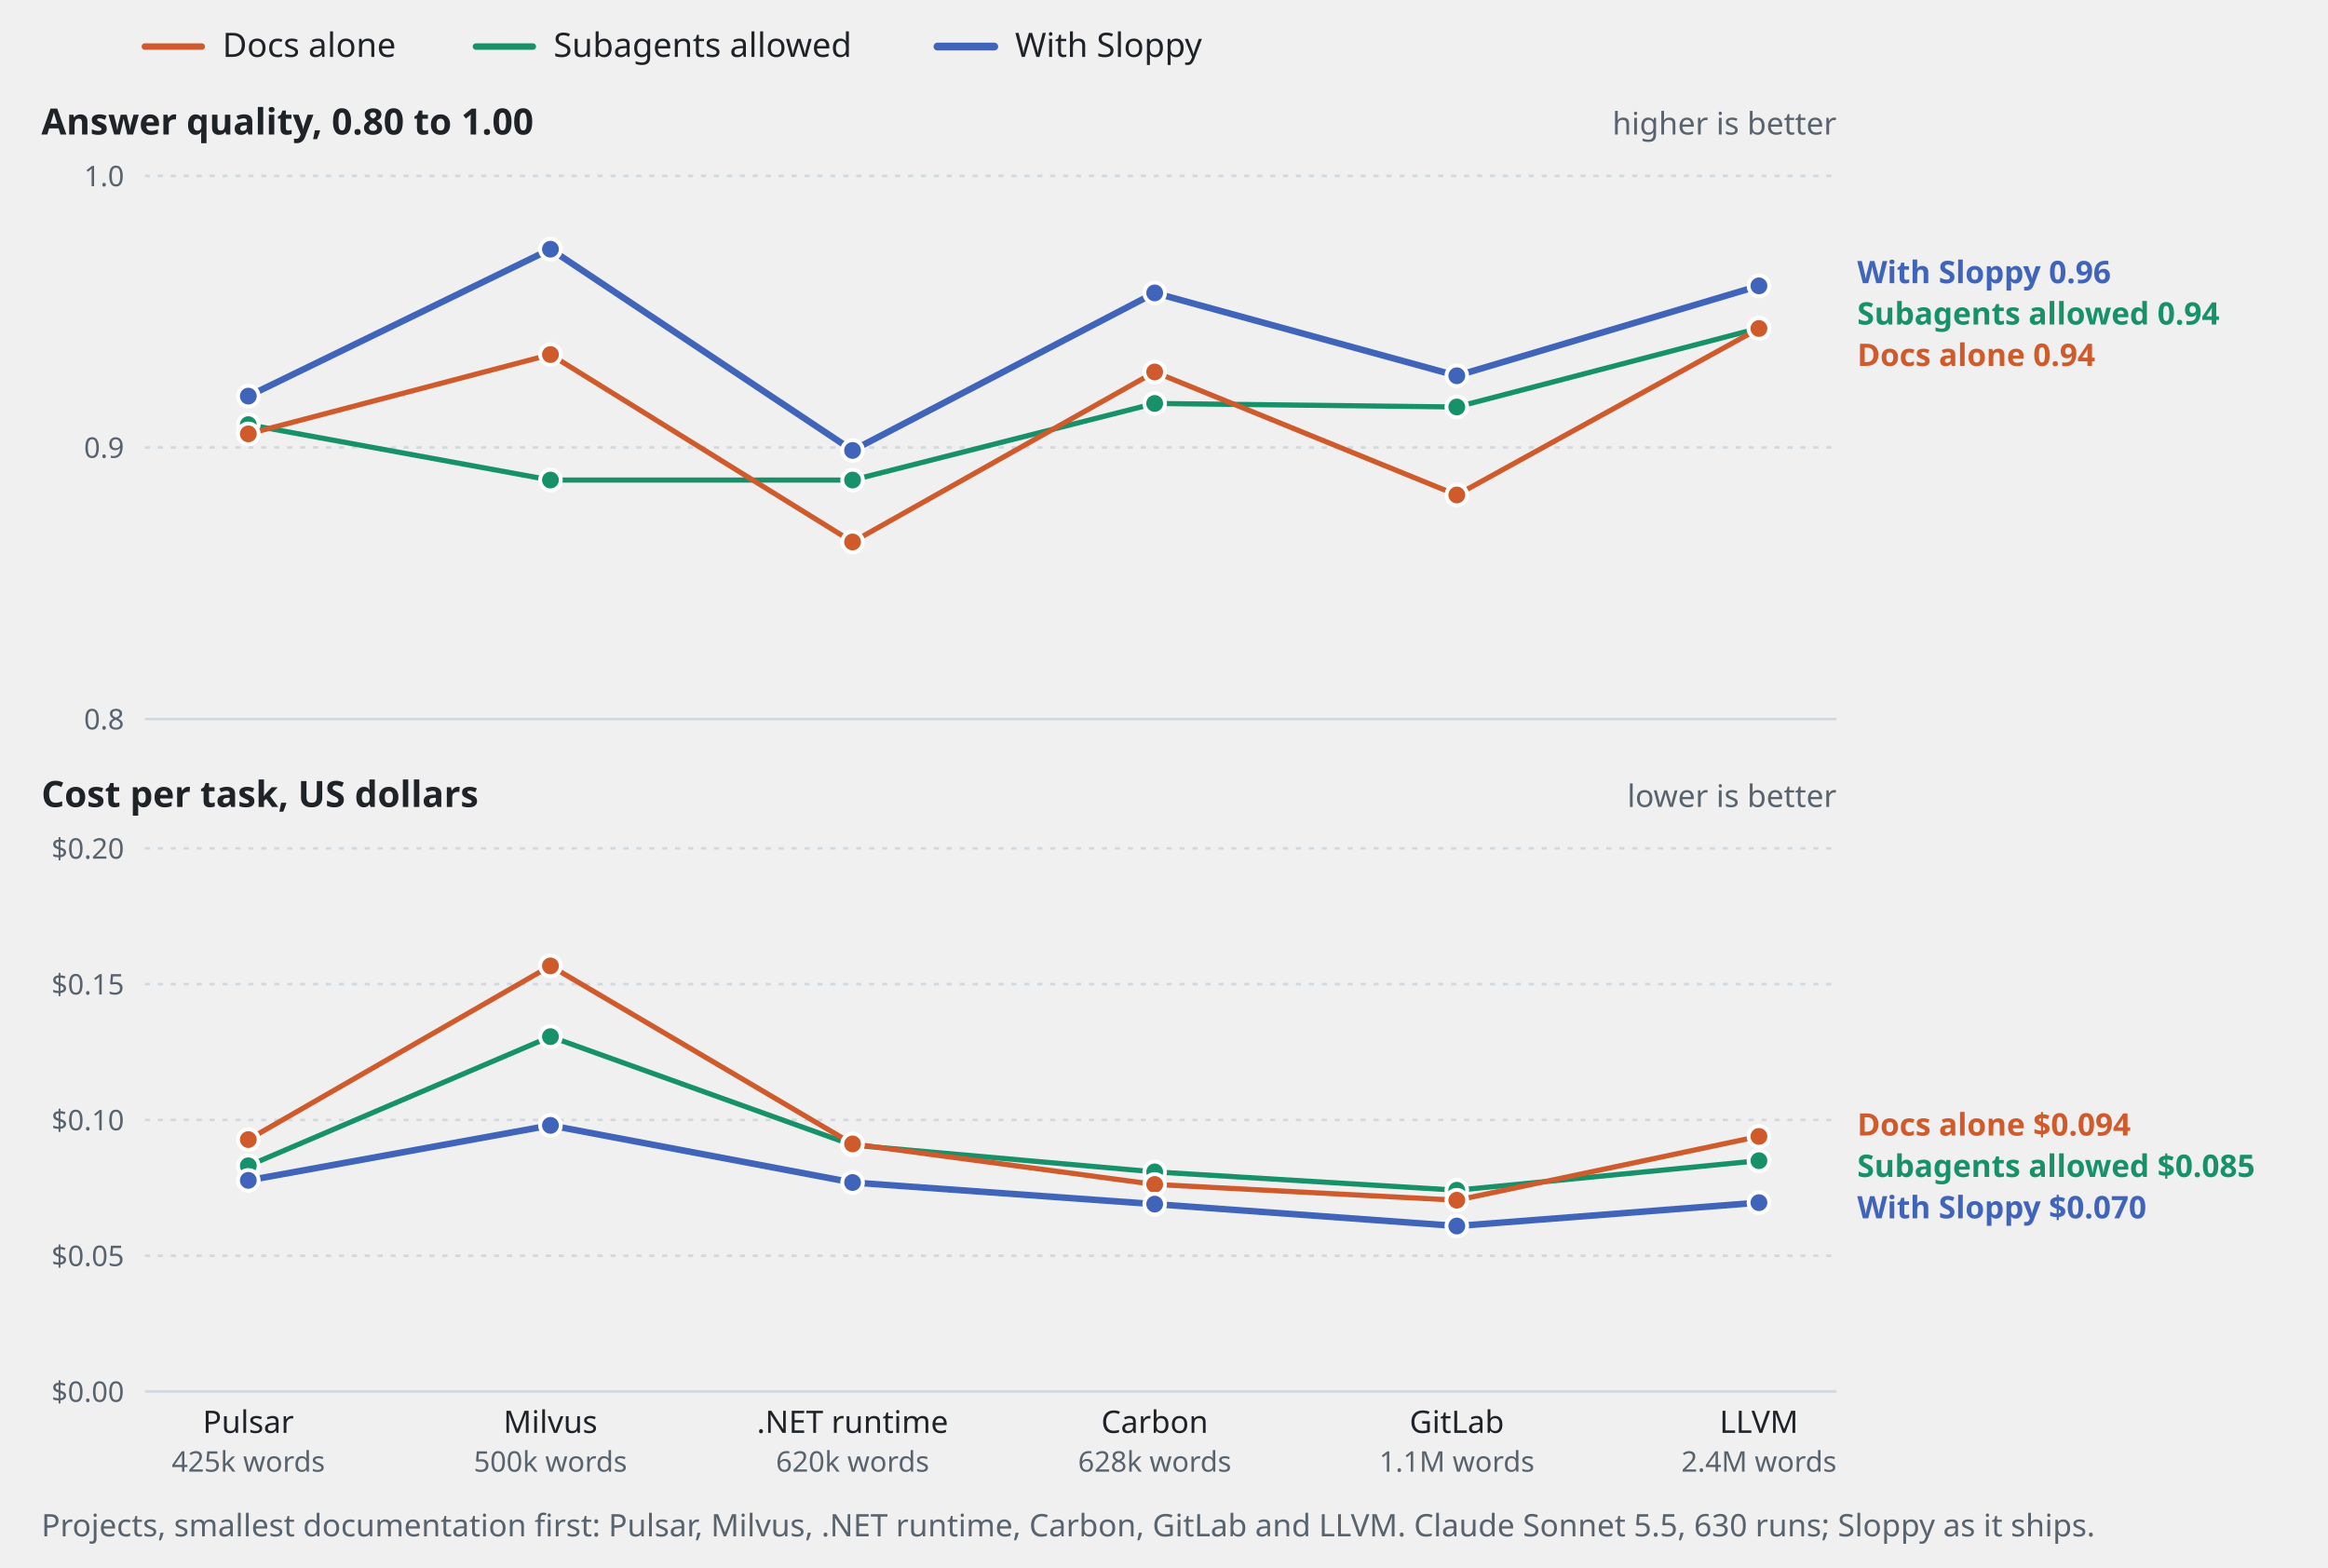
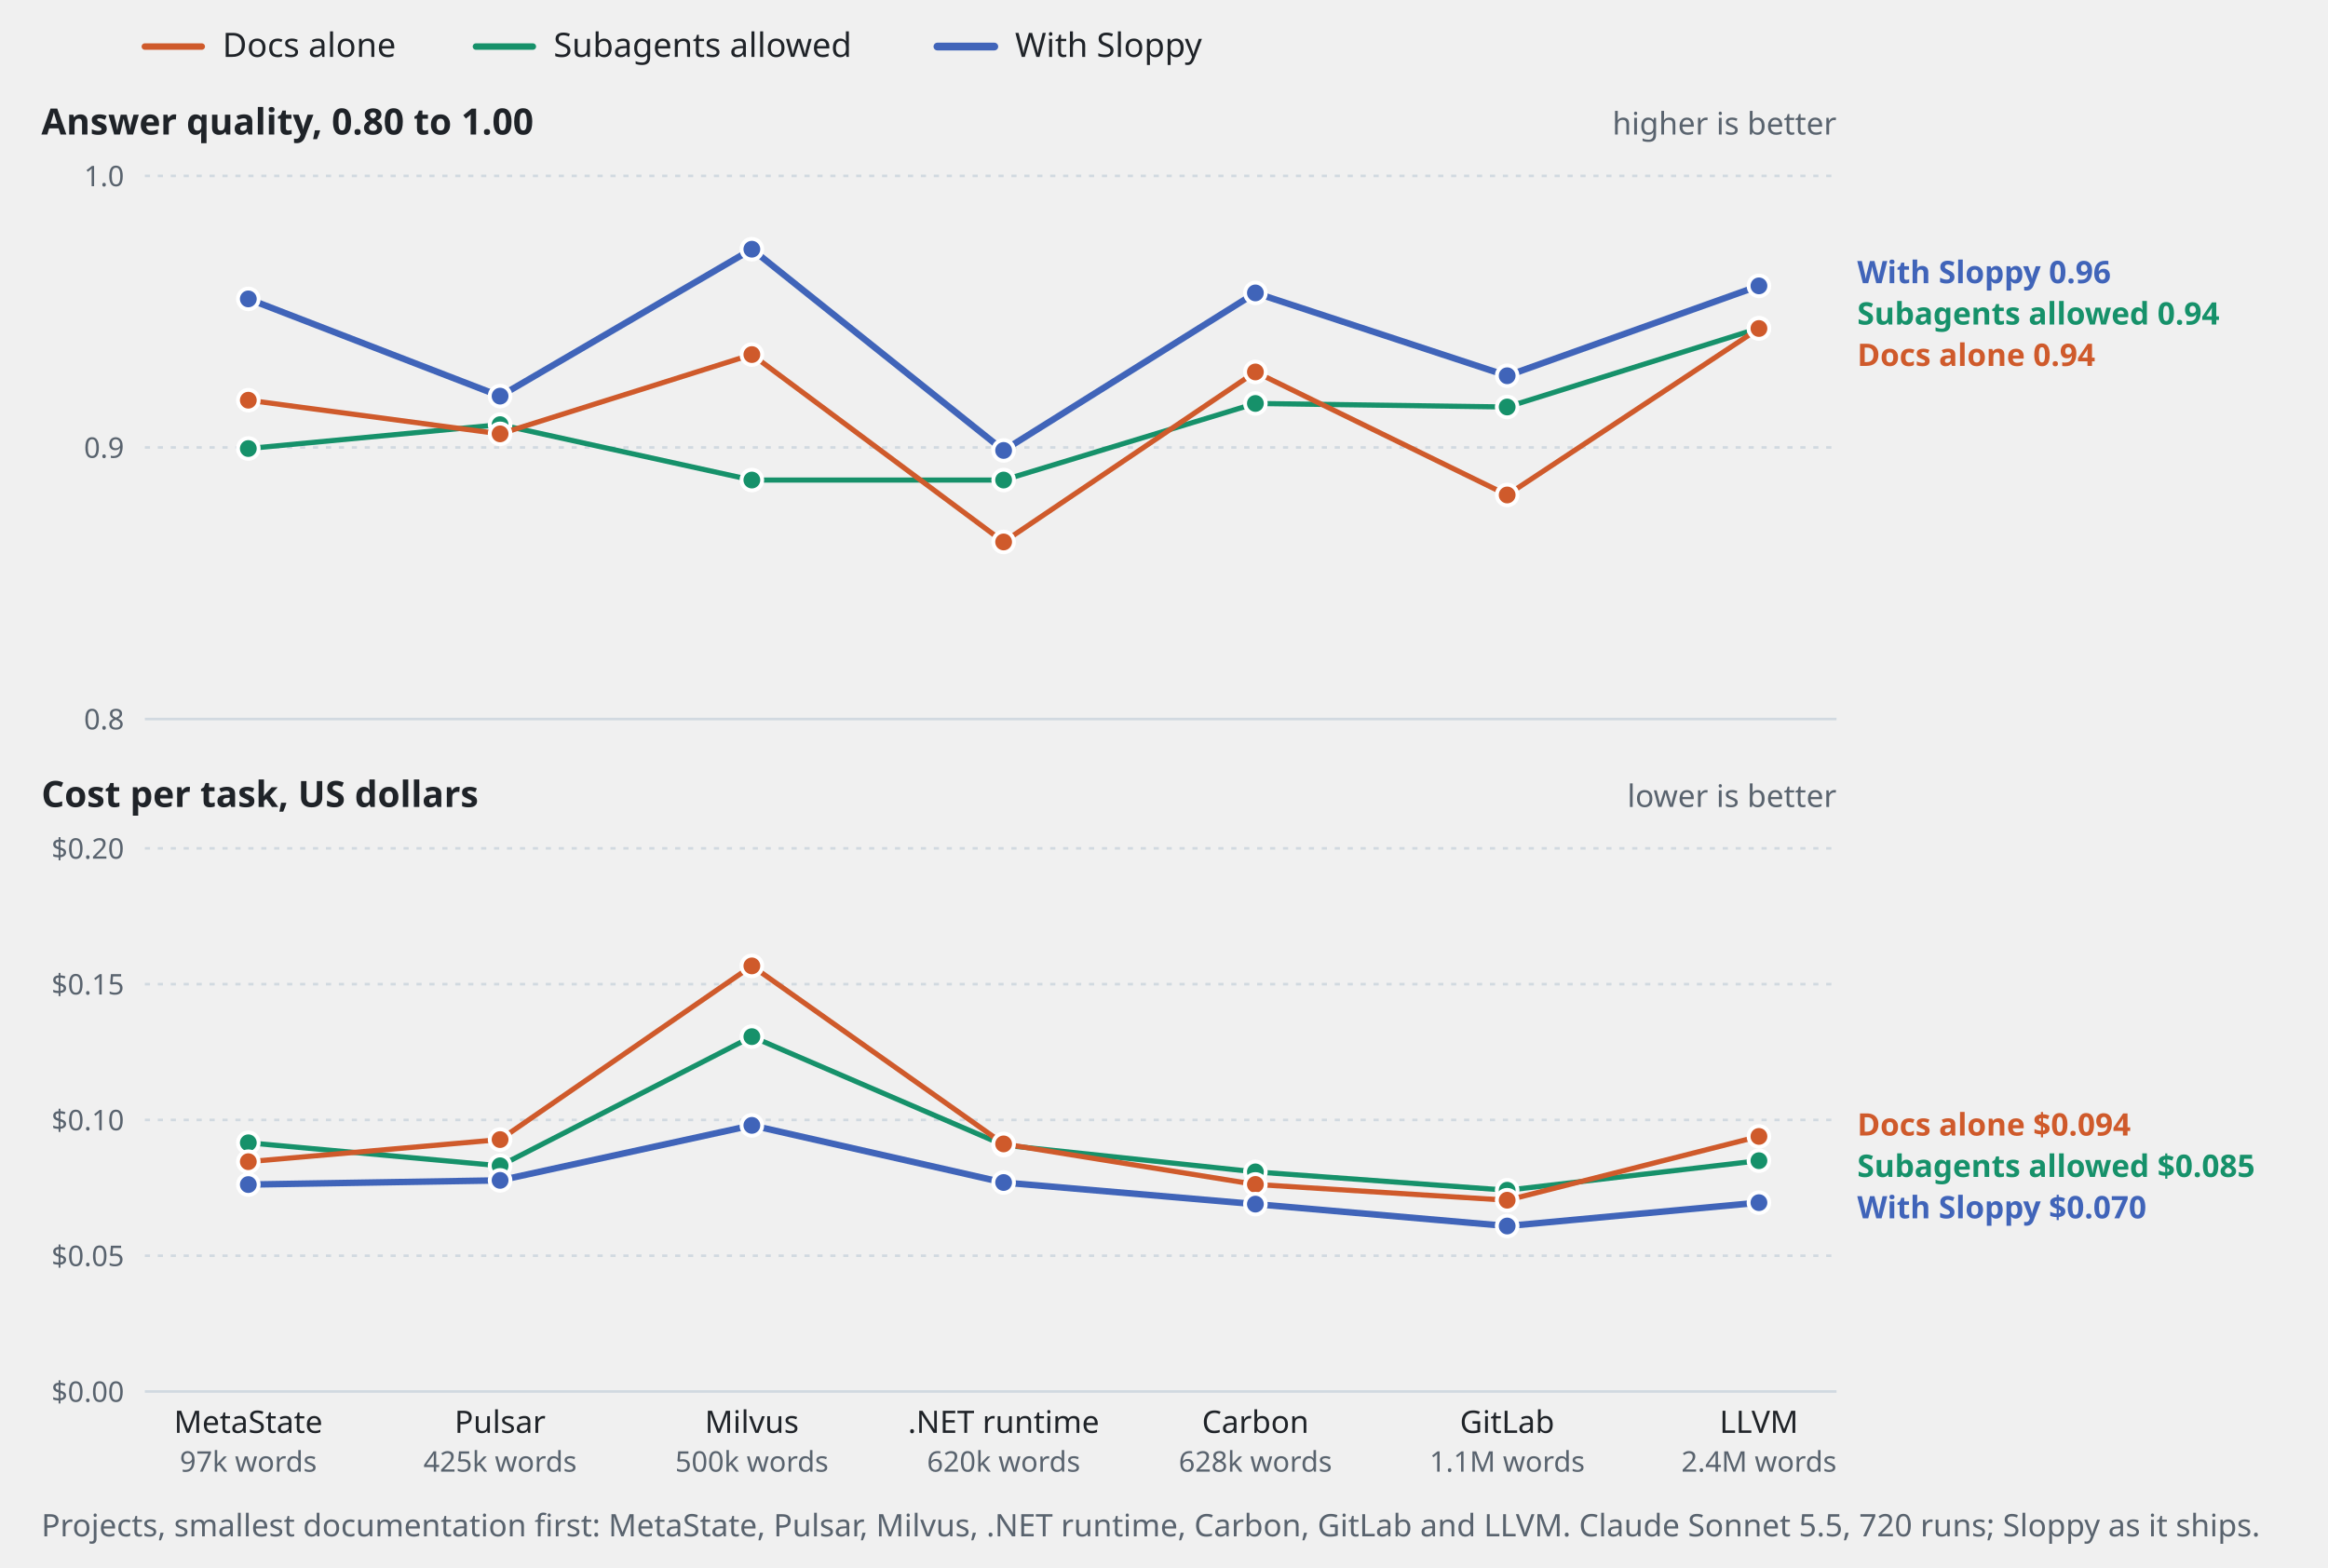
<svg xmlns="http://www.w3.org/2000/svg" width="900" height="606" viewBox="0 0 900 606" font-family="-apple-system, BlinkMacSystemFont, 'Segoe UI', 'Noto Sans', Helvetica, Arial, sans-serif" font-size="13" role="img" aria-label="Answer quality and cost per task across the projects">
  <line x1="56" x2="78" y1="18" y2="18" stroke="#cf5a2b" stroke-width="2.5" stroke-linecap="round" />
  <text x="86" y="22" fill="#1f2328">Docs alone</text>
  <line x1="184" x2="206" y1="18" y2="18" stroke="#16916a" stroke-width="2.5" stroke-linecap="round" />
  <text x="214" y="22" fill="#1f2328">Subagents allowed</text>
  <line x1="362.4" x2="384.4" y1="18" y2="18" stroke="#4064b9" stroke-width="3" stroke-linecap="round" />
  <text x="392.4" y="22" fill="#1f2328">With Sloppy</text>
  <text x="16" y="52" fill="#1f2328" font-weight="600" font-size="14">Answer quality, 0.80 to 1.00</text>
  <text x="710" y="52" fill="#59636e" text-anchor="end" font-size="12">higher is better</text>
  <line x1="56" x2="710" y1="278" y2="278" stroke="#d1d9e0" />
  <text x="48" y="282" fill="#59636e" text-anchor="end" font-size="11">0.8</text>
  <line x1="56" x2="710" y1="173" y2="173" stroke="#d1d9e0" stroke-dasharray="2 3" />
  <text x="48" y="177" fill="#59636e" text-anchor="end" font-size="11">0.9</text>
  <line x1="56" x2="710" y1="68" y2="68" stroke="#d1d9e0" stroke-dasharray="2 3" />
  <text x="48" y="72" fill="#59636e" text-anchor="end" font-size="11">1.0</text>
-   <polyline points="96,164.18 212.8,185.6 329.6,185.6 446.4,155.99 563.2,157.355 680,126.905" fill="none" stroke="#16916a" stroke-width="2" stroke-linejoin="round" stroke-linecap="round" />
-   <circle cx="96" cy="164.18" r="4" fill="#16916a" stroke="#ffffff" stroke-width="1.5" />
-   <circle cx="212.8" cy="185.6" r="4" fill="#16916a" stroke="#ffffff" stroke-width="1.5" />
-   <circle cx="329.6" cy="185.6" r="4" fill="#16916a" stroke="#ffffff" stroke-width="1.5" />
-   <circle cx="446.4" cy="155.99" r="4" fill="#16916a" stroke="#ffffff" stroke-width="1.5" />
-   <circle cx="563.2" cy="157.355" r="4" fill="#16916a" stroke="#ffffff" stroke-width="1.5" />
+   <polyline points="96,173.42 193.333,164.18 290.667,185.6 388,185.6 485.333,155.99 582.667,157.355 680,126.905" fill="none" stroke="#16916a" stroke-width="2" stroke-linejoin="round" stroke-linecap="round" />
+   <circle cx="96" cy="173.42" r="4" fill="#16916a" stroke="#ffffff" stroke-width="1.5" />
+   <circle cx="193.333" cy="164.18" r="4" fill="#16916a" stroke="#ffffff" stroke-width="1.5" />
+   <circle cx="290.667" cy="185.6" r="4" fill="#16916a" stroke="#ffffff" stroke-width="1.5" />
+   <circle cx="388" cy="185.6" r="4" fill="#16916a" stroke="#ffffff" stroke-width="1.5" />
+   <circle cx="485.333" cy="155.99" r="4" fill="#16916a" stroke="#ffffff" stroke-width="1.5" />
+   <circle cx="582.667" cy="157.355" r="4" fill="#16916a" stroke="#ffffff" stroke-width="1.5" />
  <circle cx="680" cy="126.905" r="4" fill="#16916a" stroke="#ffffff" stroke-width="1.5" />
-   <polyline points="96,167.75 212.8,137.09 329.6,209.54 446.4,143.81 563.2,191.375 680,127.01" fill="none" stroke="#cf5a2b" stroke-width="2" stroke-linejoin="round" stroke-linecap="round" />
-   <circle cx="96" cy="167.75" r="4" fill="#cf5a2b" stroke="#ffffff" stroke-width="1.5" />
-   <circle cx="212.8" cy="137.09" r="4" fill="#cf5a2b" stroke="#ffffff" stroke-width="1.5" />
-   <circle cx="329.6" cy="209.54" r="4" fill="#cf5a2b" stroke="#ffffff" stroke-width="1.5" />
-   <circle cx="446.4" cy="143.81" r="4" fill="#cf5a2b" stroke="#ffffff" stroke-width="1.5" />
-   <circle cx="563.2" cy="191.375" r="4" fill="#cf5a2b" stroke="#ffffff" stroke-width="1.5" />
+   <polyline points="96,154.73 193.333,167.75 290.667,137.09 388,209.54 485.333,143.81 582.667,191.375 680,127.01" fill="none" stroke="#cf5a2b" stroke-width="2" stroke-linejoin="round" stroke-linecap="round" />
+   <circle cx="96" cy="154.73" r="4" fill="#cf5a2b" stroke="#ffffff" stroke-width="1.5" />
+   <circle cx="193.333" cy="167.75" r="4" fill="#cf5a2b" stroke="#ffffff" stroke-width="1.5" />
+   <circle cx="290.667" cy="137.09" r="4" fill="#cf5a2b" stroke="#ffffff" stroke-width="1.5" />
+   <circle cx="388" cy="209.54" r="4" fill="#cf5a2b" stroke="#ffffff" stroke-width="1.5" />
+   <circle cx="485.333" cy="143.81" r="4" fill="#cf5a2b" stroke="#ffffff" stroke-width="1.5" />
+   <circle cx="582.667" cy="191.375" r="4" fill="#cf5a2b" stroke="#ffffff" stroke-width="1.5" />
  <circle cx="680" cy="127.01" r="4" fill="#cf5a2b" stroke="#ffffff" stroke-width="1.5" />
-   <polyline points="96,153.155 212.8,96.35 329.6,174.155 446.4,113.255 563.2,145.28 680,110.525" fill="none" stroke="#4064b9" stroke-width="2.5" stroke-linejoin="round" stroke-linecap="round" />
-   <circle cx="96" cy="153.155" r="4" fill="#4064b9" stroke="#ffffff" stroke-width="1.5" />
-   <circle cx="212.8" cy="96.35" r="4" fill="#4064b9" stroke="#ffffff" stroke-width="1.5" />
-   <circle cx="329.6" cy="174.155" r="4" fill="#4064b9" stroke="#ffffff" stroke-width="1.5" />
-   <circle cx="446.4" cy="113.255" r="4" fill="#4064b9" stroke="#ffffff" stroke-width="1.5" />
-   <circle cx="563.2" cy="145.28" r="4" fill="#4064b9" stroke="#ffffff" stroke-width="1.5" />
+   <polyline points="96,115.565 193.333,153.155 290.667,96.35 388,174.155 485.333,113.255 582.667,145.28 680,110.525" fill="none" stroke="#4064b9" stroke-width="2.5" stroke-linejoin="round" stroke-linecap="round" />
+   <circle cx="96" cy="115.565" r="4" fill="#4064b9" stroke="#ffffff" stroke-width="1.5" />
+   <circle cx="193.333" cy="153.155" r="4" fill="#4064b9" stroke="#ffffff" stroke-width="1.5" />
+   <circle cx="290.667" cy="96.35" r="4" fill="#4064b9" stroke="#ffffff" stroke-width="1.5" />
+   <circle cx="388" cy="174.155" r="4" fill="#4064b9" stroke="#ffffff" stroke-width="1.5" />
+   <circle cx="485.333" cy="113.255" r="4" fill="#4064b9" stroke="#ffffff" stroke-width="1.5" />
+   <circle cx="582.667" cy="145.28" r="4" fill="#4064b9" stroke="#ffffff" stroke-width="1.5" />
  <circle cx="680" cy="110.525" r="4" fill="#4064b9" stroke="#ffffff" stroke-width="1.5" />
  <text x="718" y="125.48" fill="#16916a" font-size="12" font-weight="600">Subagents allowed 0.94</text>
  <text x="718" y="141.48" fill="#cf5a2b" font-size="12" font-weight="600">Docs alone 0.94</text>
  <text x="718" y="109.48" fill="#4064b9" font-size="12" font-weight="600">With Sloppy 0.96</text>
  <text x="16" y="312" fill="#1f2328" font-weight="600" font-size="14">Cost per task, US dollars</text>
  <text x="710" y="312" fill="#59636e" text-anchor="end" font-size="12">lower is better</text>
  <line x1="56" x2="710" y1="538" y2="538" stroke="#d1d9e0" />
  <text x="48" y="542" fill="#59636e" text-anchor="end" font-size="11">$0.00</text>
  <line x1="56" x2="710" y1="485.5" y2="485.5" stroke="#d1d9e0" stroke-dasharray="2 3" />
  <text x="48" y="489.5" fill="#59636e" text-anchor="end" font-size="11">$0.05</text>
  <line x1="56" x2="710" y1="433" y2="433" stroke="#d1d9e0" stroke-dasharray="2 3" />
  <text x="48" y="437" fill="#59636e" text-anchor="end" font-size="11">$0.10</text>
  <line x1="56" x2="710" y1="380.5" y2="380.5" stroke="#d1d9e0" stroke-dasharray="2 3" />
  <text x="48" y="384.5" fill="#59636e" text-anchor="end" font-size="11">$0.15</text>
  <line x1="56" x2="710" y1="328" y2="328" stroke="#d1d9e0" stroke-dasharray="2 3" />
  <text x="48" y="332" fill="#59636e" text-anchor="end" font-size="11">$0.20</text>
-   <polyline points="96,450.73 212.8,400.802 329.6,442.737 446.4,453.088 563.2,460.179 680,448.764" fill="none" stroke="#16916a" stroke-width="2" stroke-linejoin="round" stroke-linecap="round" />
-   <circle cx="96" cy="450.73" r="4" fill="#16916a" stroke="#ffffff" stroke-width="1.5" />
-   <circle cx="212.8" cy="400.802" r="4" fill="#16916a" stroke="#ffffff" stroke-width="1.5" />
-   <circle cx="329.6" cy="442.737" r="4" fill="#16916a" stroke="#ffffff" stroke-width="1.5" />
-   <circle cx="446.4" cy="453.088" r="4" fill="#16916a" stroke="#ffffff" stroke-width="1.5" />
-   <circle cx="563.2" cy="460.179" r="4" fill="#16916a" stroke="#ffffff" stroke-width="1.5" />
+   <polyline points="96,441.837 193.333,450.73 290.667,400.802 388,442.737 485.333,453.088 582.667,460.179 680,448.764" fill="none" stroke="#16916a" stroke-width="2" stroke-linejoin="round" stroke-linecap="round" />
+   <circle cx="96" cy="441.837" r="4" fill="#16916a" stroke="#ffffff" stroke-width="1.5" />
+   <circle cx="193.333" cy="450.73" r="4" fill="#16916a" stroke="#ffffff" stroke-width="1.5" />
+   <circle cx="290.667" cy="400.802" r="4" fill="#16916a" stroke="#ffffff" stroke-width="1.5" />
+   <circle cx="388" cy="442.737" r="4" fill="#16916a" stroke="#ffffff" stroke-width="1.5" />
+   <circle cx="485.333" cy="453.088" r="4" fill="#16916a" stroke="#ffffff" stroke-width="1.5" />
+   <circle cx="582.667" cy="460.179" r="4" fill="#16916a" stroke="#ffffff" stroke-width="1.5" />
  <circle cx="680" cy="448.764" r="4" fill="#16916a" stroke="#ffffff" stroke-width="1.5" />
-   <polyline points="96,440.598 212.8,373.448 329.6,442.275 446.4,457.939 563.2,464.043 680,439.375" fill="none" stroke="#cf5a2b" stroke-width="2" stroke-linejoin="round" stroke-linecap="round" />
-   <circle cx="96" cy="440.598" r="4" fill="#cf5a2b" stroke="#ffffff" stroke-width="1.5" />
-   <circle cx="212.8" cy="373.448" r="4" fill="#cf5a2b" stroke="#ffffff" stroke-width="1.5" />
-   <circle cx="329.6" cy="442.275" r="4" fill="#cf5a2b" stroke="#ffffff" stroke-width="1.5" />
-   <circle cx="446.4" cy="457.939" r="4" fill="#cf5a2b" stroke="#ffffff" stroke-width="1.5" />
-   <circle cx="563.2" cy="464.043" r="4" fill="#cf5a2b" stroke="#ffffff" stroke-width="1.5" />
+   <polyline points="96,449.145 193.333,440.598 290.667,373.448 388,442.275 485.333,457.939 582.667,464.043 680,439.375" fill="none" stroke="#cf5a2b" stroke-width="2" stroke-linejoin="round" stroke-linecap="round" />
+   <circle cx="96" cy="449.145" r="4" fill="#cf5a2b" stroke="#ffffff" stroke-width="1.5" />
+   <circle cx="193.333" cy="440.598" r="4" fill="#cf5a2b" stroke="#ffffff" stroke-width="1.5" />
+   <circle cx="290.667" cy="373.448" r="4" fill="#cf5a2b" stroke="#ffffff" stroke-width="1.5" />
+   <circle cx="388" cy="442.275" r="4" fill="#cf5a2b" stroke="#ffffff" stroke-width="1.5" />
+   <circle cx="485.333" cy="457.939" r="4" fill="#cf5a2b" stroke="#ffffff" stroke-width="1.5" />
+   <circle cx="582.667" cy="464.043" r="4" fill="#cf5a2b" stroke="#ffffff" stroke-width="1.5" />
  <circle cx="680" cy="439.375" r="4" fill="#cf5a2b" stroke="#ffffff" stroke-width="1.5" />
-   <polyline points="96,456.369 212.8,435.106 329.6,457.196 446.4,465.553 563.2,474.016 680,464.989" fill="none" stroke="#4064b9" stroke-width="2.5" stroke-linejoin="round" stroke-linecap="round" />
-   <circle cx="96" cy="456.369" r="4" fill="#4064b9" stroke="#ffffff" stroke-width="1.5" />
-   <circle cx="212.8" cy="435.106" r="4" fill="#4064b9" stroke="#ffffff" stroke-width="1.5" />
-   <circle cx="329.6" cy="457.196" r="4" fill="#4064b9" stroke="#ffffff" stroke-width="1.5" />
-   <circle cx="446.4" cy="465.553" r="4" fill="#4064b9" stroke="#ffffff" stroke-width="1.5" />
-   <circle cx="563.2" cy="474.016" r="4" fill="#4064b9" stroke="#ffffff" stroke-width="1.5" />
+   <polyline points="96,457.991 193.333,456.369 290.667,435.106 388,457.196 485.333,465.553 582.667,474.016 680,464.989" fill="none" stroke="#4064b9" stroke-width="2.5" stroke-linejoin="round" stroke-linecap="round" />
+   <circle cx="96" cy="457.991" r="4" fill="#4064b9" stroke="#ffffff" stroke-width="1.5" />
+   <circle cx="193.333" cy="456.369" r="4" fill="#4064b9" stroke="#ffffff" stroke-width="1.5" />
+   <circle cx="290.667" cy="435.106" r="4" fill="#4064b9" stroke="#ffffff" stroke-width="1.5" />
+   <circle cx="388" cy="457.196" r="4" fill="#4064b9" stroke="#ffffff" stroke-width="1.5" />
+   <circle cx="485.333" cy="465.553" r="4" fill="#4064b9" stroke="#ffffff" stroke-width="1.5" />
+   <circle cx="582.667" cy="474.016" r="4" fill="#4064b9" stroke="#ffffff" stroke-width="1.5" />
  <circle cx="680" cy="464.989" r="4" fill="#4064b9" stroke="#ffffff" stroke-width="1.5" />
  <text x="718" y="455.043" fill="#16916a" font-size="12" font-weight="600">Subagents allowed $0.085</text>
  <text x="718" y="439.043" fill="#cf5a2b" font-size="12" font-weight="600">Docs alone $0.094</text>
  <text x="718" y="471.043" fill="#4064b9" font-size="12" font-weight="600">With Sloppy $0.070</text>
-   <text x="96" y="554" fill="#1f2328" text-anchor="middle" font-size="12">Pulsar</text>
-   <text x="96" y="569" fill="#59636e" text-anchor="middle" font-size="11">425k words</text>
-   <text x="212.8" y="554" fill="#1f2328" text-anchor="middle" font-size="12">Milvus</text>
-   <text x="212.8" y="569" fill="#59636e" text-anchor="middle" font-size="11">500k words</text>
-   <text x="329.6" y="554" fill="#1f2328" text-anchor="middle" font-size="12">.NET runtime</text>
-   <text x="329.6" y="569" fill="#59636e" text-anchor="middle" font-size="11">620k words</text>
-   <text x="446.4" y="554" fill="#1f2328" text-anchor="middle" font-size="12">Carbon</text>
-   <text x="446.4" y="569" fill="#59636e" text-anchor="middle" font-size="11">628k words</text>
-   <text x="563.2" y="554" fill="#1f2328" text-anchor="middle" font-size="12">GitLab</text>
-   <text x="563.2" y="569" fill="#59636e" text-anchor="middle" font-size="11">1.1M words</text>
+   <text x="96" y="554" fill="#1f2328" text-anchor="middle" font-size="12">MetaState</text>
+   <text x="96" y="569" fill="#59636e" text-anchor="middle" font-size="11">97k words</text>
+   <text x="193.333" y="554" fill="#1f2328" text-anchor="middle" font-size="12">Pulsar</text>
+   <text x="193.333" y="569" fill="#59636e" text-anchor="middle" font-size="11">425k words</text>
+   <text x="290.667" y="554" fill="#1f2328" text-anchor="middle" font-size="12">Milvus</text>
+   <text x="290.667" y="569" fill="#59636e" text-anchor="middle" font-size="11">500k words</text>
+   <text x="388" y="554" fill="#1f2328" text-anchor="middle" font-size="12">.NET runtime</text>
+   <text x="388" y="569" fill="#59636e" text-anchor="middle" font-size="11">620k words</text>
+   <text x="485.333" y="554" fill="#1f2328" text-anchor="middle" font-size="12">Carbon</text>
+   <text x="485.333" y="569" fill="#59636e" text-anchor="middle" font-size="11">628k words</text>
+   <text x="582.667" y="554" fill="#1f2328" text-anchor="middle" font-size="12">GitLab</text>
+   <text x="582.667" y="569" fill="#59636e" text-anchor="middle" font-size="11">1.1M words</text>
  <text x="680" y="554" fill="#1f2328" text-anchor="middle" font-size="12">LLVM</text>
  <text x="680" y="569" fill="#59636e" text-anchor="middle" font-size="11">2.4M words</text>
-   <text x="16" y="594" fill="#59636e" font-size="12">Projects, smallest documentation first: Pulsar, Milvus, .NET runtime, Carbon, GitLab and LLVM. Claude Sonnet 5.5, 630 runs; Sloppy as it ships.</text>
+   <text x="16" y="594" fill="#59636e" font-size="12">Projects, smallest documentation first: MetaState, Pulsar, Milvus, .NET runtime, Carbon, GitLab and LLVM. Claude Sonnet 5.5, 720 runs; Sloppy as it ships.</text>
</svg>
